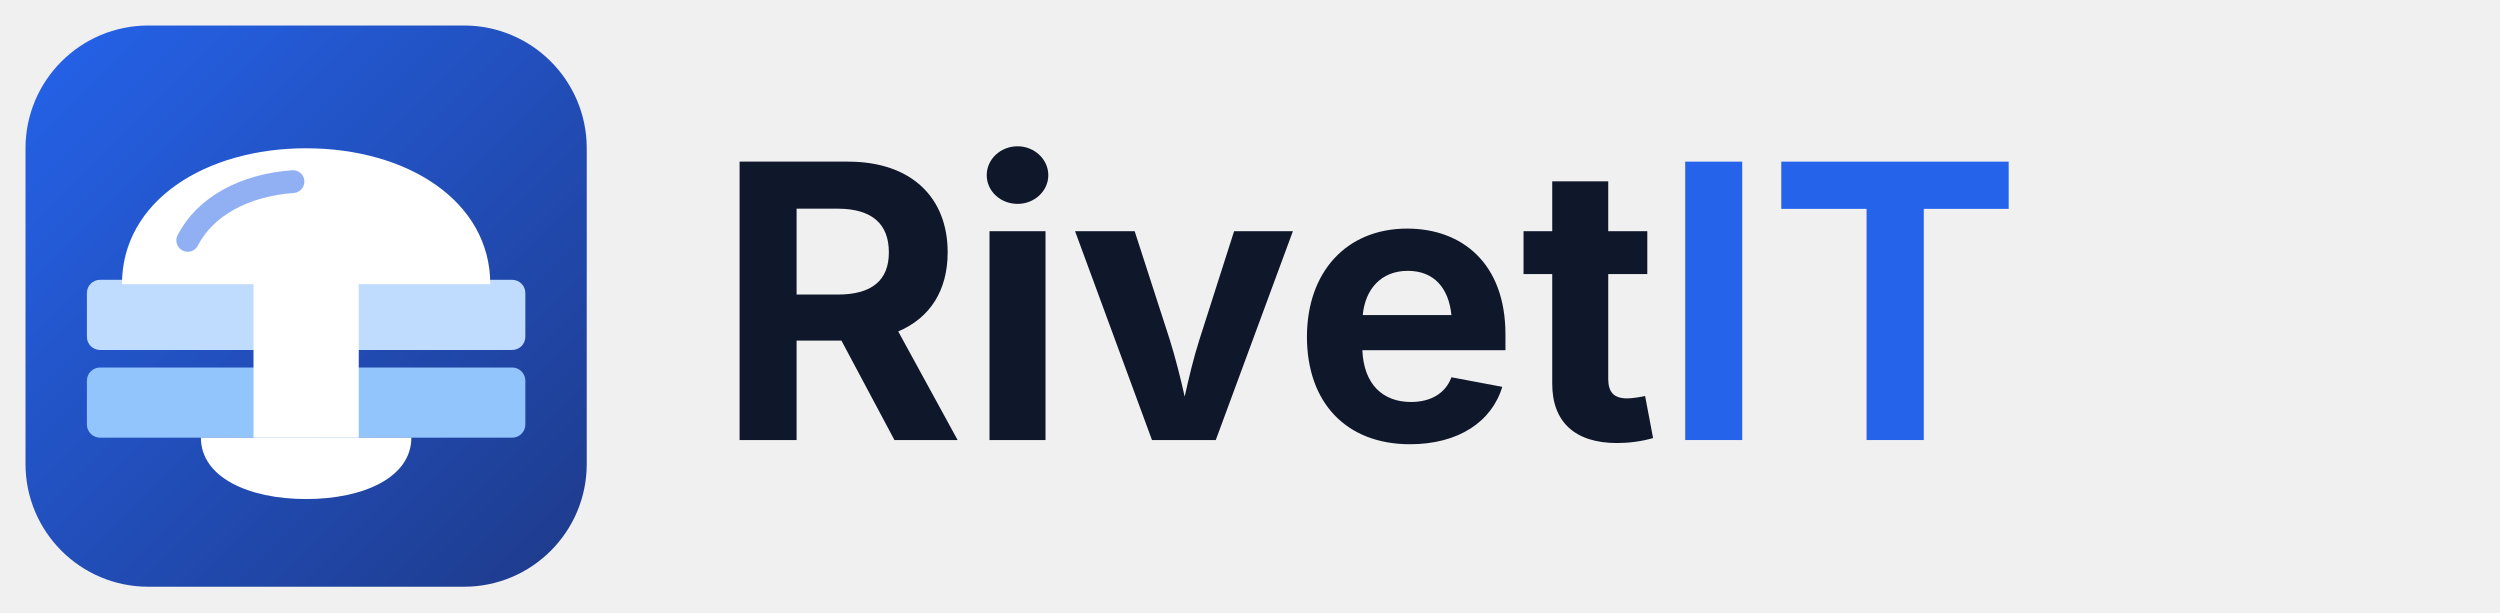
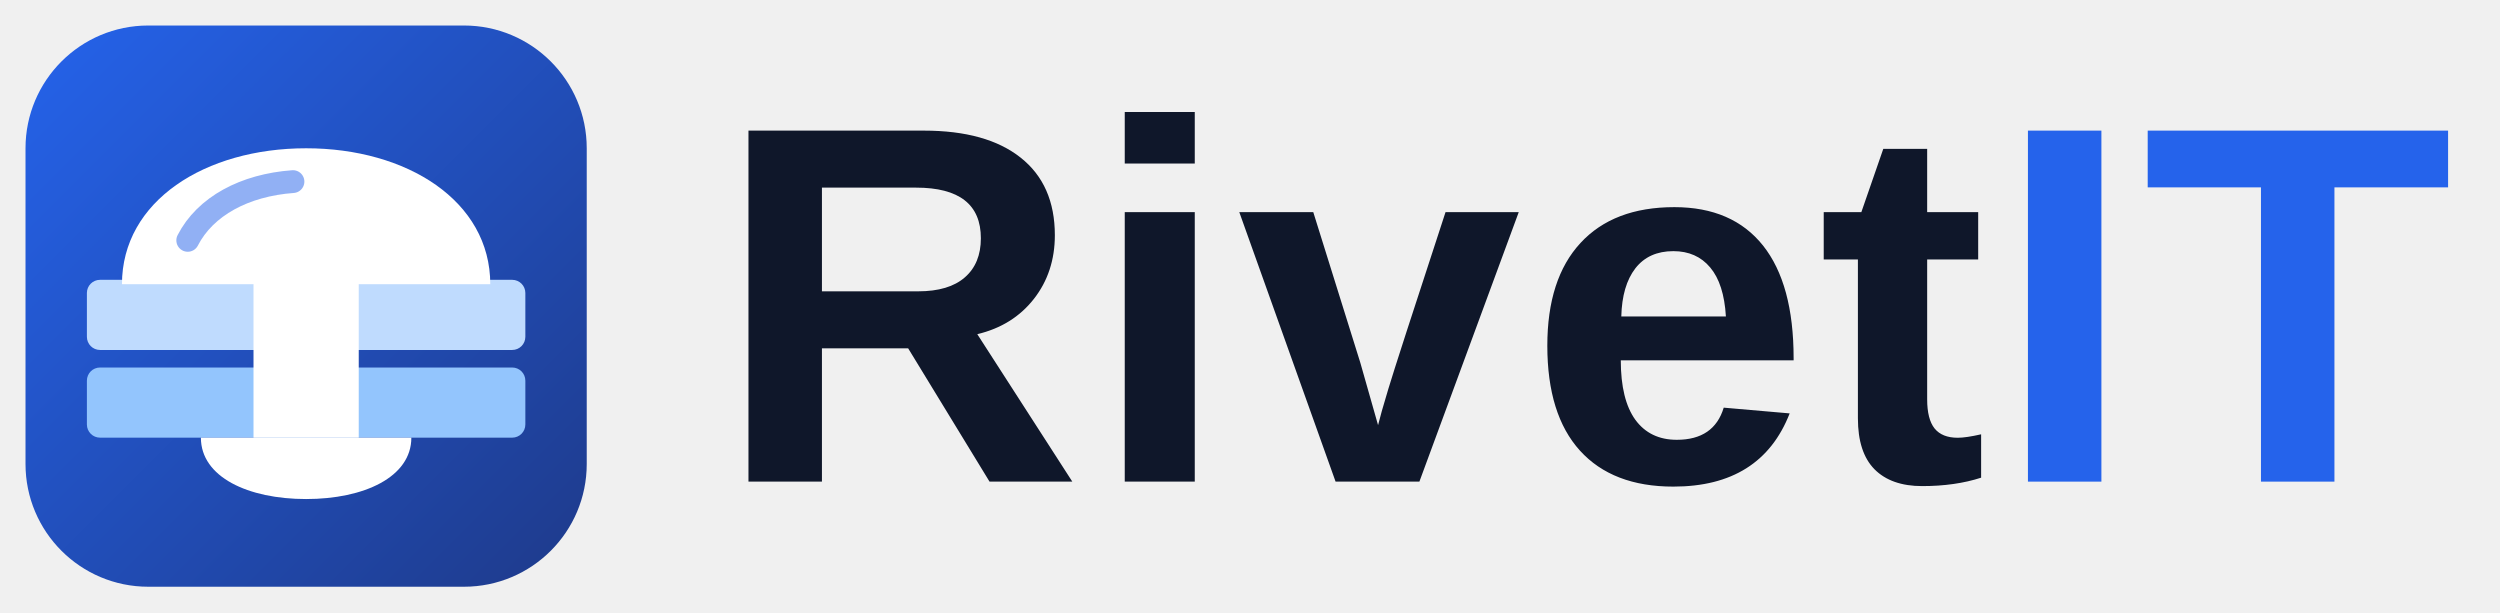
<svg xmlns="http://www.w3.org/2000/svg" viewBox="0 0 196 48" width="196" height="48" role="img" aria-label="RivetIT">
  <defs>
    <linearGradient id="rivetit-logo-bg" x1="0" y1="0" x2="1" y2="1">
      <stop offset="0" stop-color="#2563EB" />
      <stop offset="1" stop-color="#1E3A8A" />
    </linearGradient>
  </defs>
  <g transform="translate(2 2) scale(.6875)">
    <rect width="64" height="64" rx="14" fill="url(#rivetit-logo-bg)" />
    <rect x="7" y="29" width="50" height="8" rx="1.5" fill="#BFDBFE" />
    <rect x="7" y="39" width="50" height="8" rx="1.5" fill="#93C5FD" />
    <path d="M11 29.5C11 20 20.5 14 32 14S53 20 53 29.5Z" fill="#FFFFFF" />
    <rect x="26" y="29" width="12" height="18" fill="#FFFFFF" />
    <path d="M20 47H44C44 51.5 38.6 54 32 54S20 51.5 20 47Z" fill="#FFFFFF" />
    <path d="M18.5 24.5C20.5 20.6 25 18.2 30.5 17.8" fill="none" stroke="#2563EB" stroke-width="2.6" stroke-linecap="round" stroke-opacity=".5" />
  </g>
-   <text x="56" y="34.5" textLength="136" lengthAdjust="spacingAndGlyphs" font-family="Inter, 'Segoe UI', Roboto, 'Helvetica Neue', Arial, sans-serif" font-size="30" font-weight="700" fill="#0F172A">Rivet<tspan fill="#2563EB">IT</tspan>
-   </text>
+   <path fill="#0F172A" d="M77.58 37.76 71.2 27.31H64.44V37.76H58.68V10.24H72.43Q77.35 10.24 80.02 12.36Q82.7 14.48 82.7 18.44Q82.7 21.33 81.06 23.43Q79.42 25.53 76.62 26.2L84.07 37.76ZM76.9 18.68Q76.9 14.71 71.82 14.71H64.44V22.84H71.98Q74.4 22.84 75.65 21.74Q76.9 20.65 76.9 18.68ZM88.18 12.82V8.78H93.67V12.82ZM88.18 37.76V16.63H93.67V37.76ZM111.28 37.76H104.71L97.16 16.63H102.96L106.65 28.44Q106.94 29.42 108.04 33.33Q108.23 32.53 108.84 30.51Q109.44 28.5 113.33 16.63H119.07ZM131.19 38.15Q126.43 38.15 123.87 35.33Q121.31 32.51 121.31 27.1Q121.31 21.86 123.91 19.05Q126.5 16.24 131.27 16.24Q135.82 16.24 138.22 19.25Q140.62 22.27 140.62 28.09V28.25H127.07Q127.07 31.33 128.21 32.91Q129.36 34.48 131.46 34.48Q134.38 34.48 135.14 31.96L140.31 32.41Q138.07 38.15 131.19 38.15ZM131.19 19.69Q129.26 19.69 128.21 21.04Q127.17 22.39 127.11 24.81H135.31Q135.16 22.25 134.08 20.97Q133.01 19.69 131.19 19.69ZM150.7 38.11Q148.27 38.11 146.96 36.79Q145.66 35.47 145.66 32.8V20.34H142.98V16.63H145.93L147.65 11.67H151.09V16.63H155.09V20.34H151.09V31.31Q151.09 32.86 151.67 33.59Q152.26 34.32 153.49 34.32Q154.13 34.32 155.32 34.05V37.45Q153.29 38.11 150.7 38.11Z" />
+   <path fill="#2563EB" d="M158.99 37.76V10.24H164.75V37.76ZM183.02 14.69V37.76H177.26V14.69H168.38V10.24H191.93V14.69Z" />
</svg>
